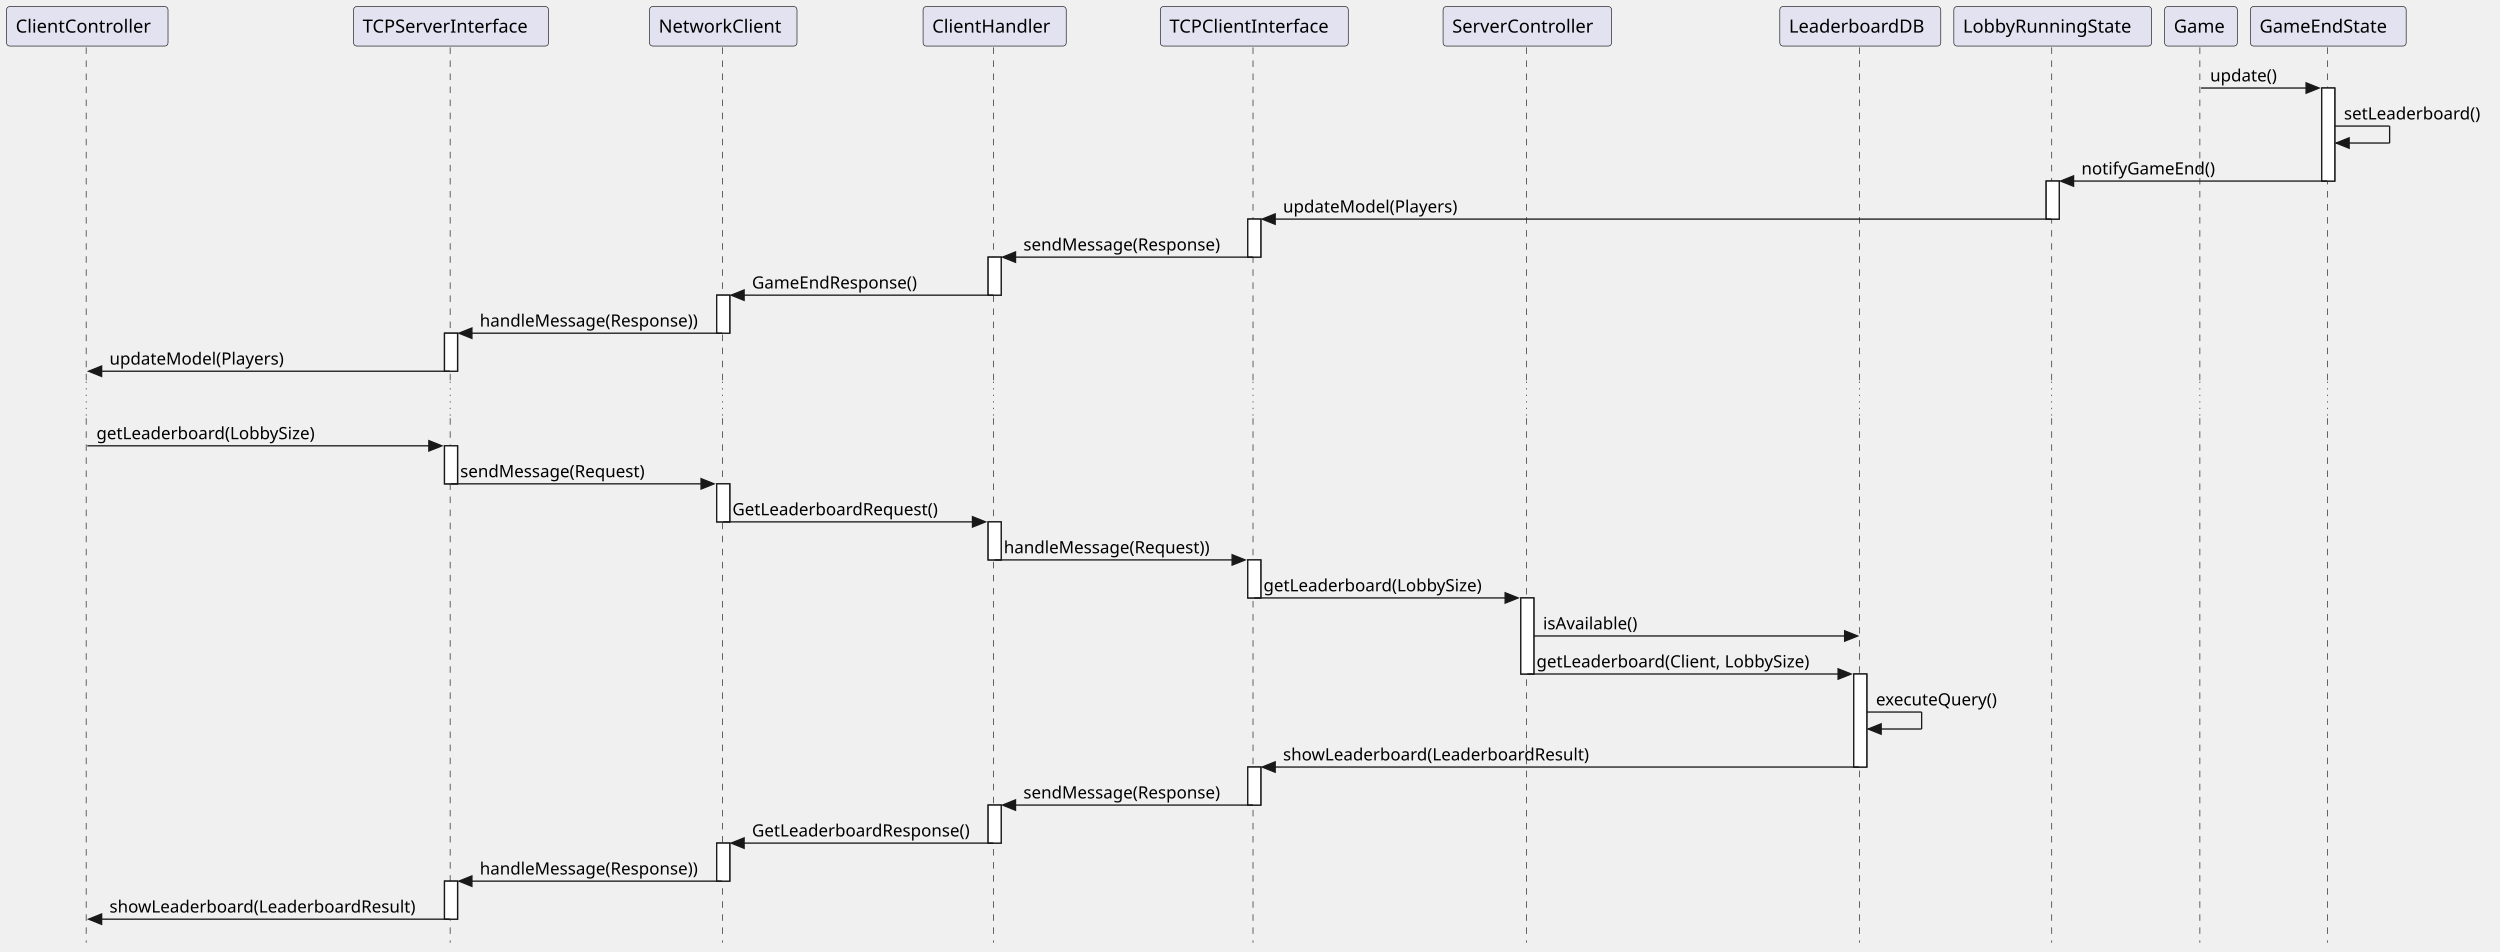
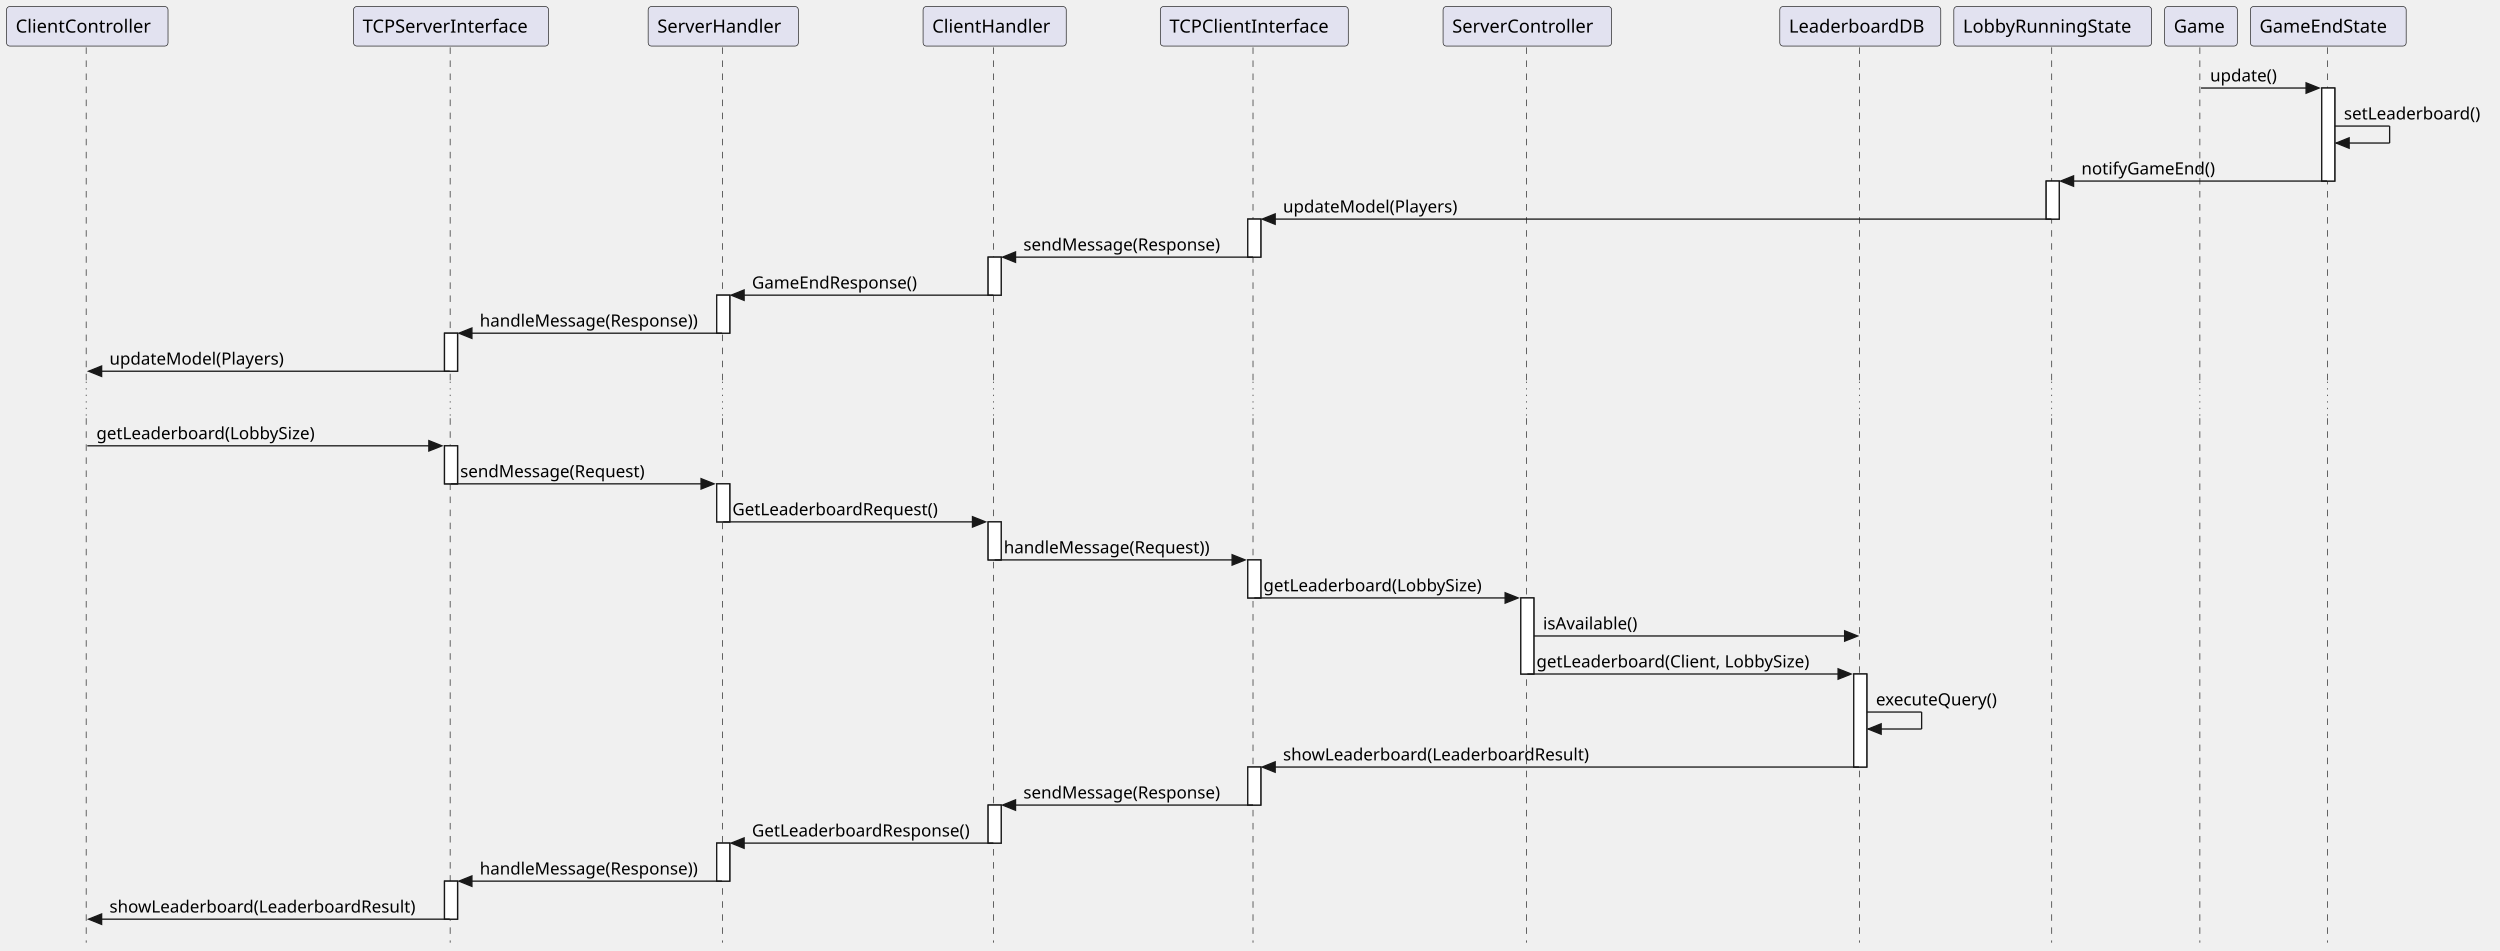
- <svg xmlns="http://www.w3.org/2000/svg" contentStyleType="text/css" data-diagram-type="SEQUENCE" height="583.2px" preserveAspectRatio="none" style="width:1532px;height:583px;background:#FFFFFF;" version="1.1" viewBox="0 0 1532 583" width="1532px" zoomAndPan="magnify">
+ <svg xmlns="http://www.w3.org/2000/svg" contentStyleType="text/css" data-diagram-type="SEQUENCE" height="437.4px" preserveAspectRatio="none" style="width:1149px;height:437px;background:#FFFFFF;" version="1.1" viewBox="0 0 1149 437" width="1149px" zoomAndPan="magnify">
  <defs />
  <g>
    <g>
-       <rect fill="#FFFFFF" height="23.306" style="stroke:#181818;stroke-width:0.8;" width="8" x="272.389" y="204.181" />
-     </g>
-     <g>
-       <rect fill="#FFFFFF" height="23.306" style="stroke:#181818;stroke-width:0.8;" width="8" x="272.389" y="273.194" />
-     </g>
-     <g>
-       <rect fill="#FFFFFF" height="23.306" style="stroke:#181818;stroke-width:0.8;" width="8" x="272.389" y="539.962" />
-     </g>
-     <g>
-       <rect fill="#FFFFFF" height="23.306" style="stroke:#181818;stroke-width:0.8;" width="8" x="439.203" y="180.875" />
-     </g>
-     <g>
-       <rect fill="#FFFFFF" height="23.306" style="stroke:#181818;stroke-width:0.8;" width="8" x="439.203" y="296.5" />
-     </g>
-     <g>
-       <rect fill="#FFFFFF" height="23.306" style="stroke:#181818;stroke-width:0.8;" width="8" x="439.203" y="516.656" />
-     </g>
-     <g>
-       <rect fill="#FFFFFF" height="23.306" style="stroke:#181818;stroke-width:0.8;" width="8" x="605.525" y="157.569" />
-     </g>
-     <g>
-       <rect fill="#FFFFFF" height="23.306" style="stroke:#181818;stroke-width:0.8;" width="8" x="605.525" y="319.806" />
-     </g>
-     <g>
-       <rect fill="#FFFFFF" height="23.306" style="stroke:#181818;stroke-width:0.8;" width="8" x="605.525" y="493.35" />
-     </g>
-     <g>
-       <rect fill="#FFFFFF" height="23.306" style="stroke:#181818;stroke-width:0.8;" width="8" x="764.636" y="134.262" />
-     </g>
-     <g>
-       <rect fill="#FFFFFF" height="23.306" style="stroke:#181818;stroke-width:0.8;" width="8" x="764.636" y="343.113" />
-     </g>
-     <g>
-       <rect fill="#FFFFFF" height="23.306" style="stroke:#181818;stroke-width:0.8;" width="8" x="764.636" y="470.044" />
-     </g>
-     <g>
-       <rect fill="#FFFFFF" height="46.612" style="stroke:#181818;stroke-width:0.8;" width="8" x="931.948" y="366.419" />
-     </g>
-     <g>
-       <rect fill="#FFFFFF" height="57.013" style="stroke:#181818;stroke-width:0.8;" width="8" x="1135.98" y="413.031" />
-     </g>
-     <g>
-       <rect fill="#FFFFFF" height="23.306" style="stroke:#181818;stroke-width:0.8;" width="8" x="1253.894" y="110.956" />
-     </g>
-     <g>
-       <rect fill="#FFFFFF" height="57.013" style="stroke:#181818;stroke-width:0.8;" width="8" x="1422.764" y="53.944" />
+       <rect fill="#FFFFFF" height="17.48" style="stroke:#181818;stroke-width:0.6;" width="6" x="204.292" y="153.136" />
+     </g>
+     <g>
+       <rect fill="#FFFFFF" height="17.48" style="stroke:#181818;stroke-width:0.6;" width="6" x="204.292" y="204.895" />
+     </g>
+     <g>
+       <rect fill="#FFFFFF" height="17.48" style="stroke:#181818;stroke-width:0.6;" width="6" x="204.292" y="404.972" />
+     </g>
+     <g>
+       <rect fill="#FFFFFF" height="17.48" style="stroke:#181818;stroke-width:0.6;" width="6" x="329.402" y="135.656" />
+     </g>
+     <g>
+       <rect fill="#FFFFFF" height="17.48" style="stroke:#181818;stroke-width:0.6;" width="6" x="329.402" y="222.375" />
+     </g>
+     <g>
+       <rect fill="#FFFFFF" height="17.48" style="stroke:#181818;stroke-width:0.6;" width="6" x="329.402" y="387.492" />
+     </g>
+     <g>
+       <rect fill="#FFFFFF" height="17.48" style="stroke:#181818;stroke-width:0.6;" width="6" x="454.144" y="118.177" />
+     </g>
+     <g>
+       <rect fill="#FFFFFF" height="17.48" style="stroke:#181818;stroke-width:0.6;" width="6" x="454.144" y="239.855" />
+     </g>
+     <g>
+       <rect fill="#FFFFFF" height="17.48" style="stroke:#181818;stroke-width:0.6;" width="6" x="454.144" y="370.012" />
+     </g>
+     <g>
+       <rect fill="#FFFFFF" height="17.48" style="stroke:#181818;stroke-width:0.6;" width="6" x="573.477" y="100.697" />
+     </g>
+     <g>
+       <rect fill="#FFFFFF" height="17.48" style="stroke:#181818;stroke-width:0.6;" width="6" x="573.477" y="257.334" />
+     </g>
+     <g>
+       <rect fill="#FFFFFF" height="17.48" style="stroke:#181818;stroke-width:0.6;" width="6" x="573.477" y="352.533" />
+     </g>
+     <g>
+       <rect fill="#FFFFFF" height="34.959" style="stroke:#181818;stroke-width:0.6;" width="6" x="698.961" y="274.814" />
+     </g>
+     <g>
+       <rect fill="#FFFFFF" height="42.759" style="stroke:#181818;stroke-width:0.6;" width="6" x="851.985" y="309.773" />
+     </g>
+     <g>
+       <rect fill="#FFFFFF" height="17.48" style="stroke:#181818;stroke-width:0.6;" width="6" x="940.42" y="83.217" />
+     </g>
+     <g>
+       <rect fill="#FFFFFF" height="42.759" style="stroke:#181818;stroke-width:0.6;" width="6" x="1067.073" y="40.458" />
    </g>
    <g class="participant-lifeline" data-entity-uid="part1" data-qualified-name="ClientController" id="part1-lifeline">
      <g>
-         <rect fill="#000000" fill-opacity="0" height="204.85" width="6.4" x="50.281" y="29.038" />
-         <line style="stroke:#181818;stroke-width:0.4;stroke-dasharray:4,4;" x1="52.8" x2="52.8" y1="29.038" y2="233.887" />
-       </g>
-       <line style="stroke:#181818;stroke-width:0.4;stroke-dasharray:0.8,3.2;" x1="52.8" x2="52.8" y1="233.887" y2="256.288" />
-       <g>
-         <rect fill="#000000" fill-opacity="0" height="321.381" width="6.4" x="50.281" y="256.288" />
-         <line style="stroke:#181818;stroke-width:0.4;stroke-dasharray:4,4;" x1="52.8" x2="52.8" y1="256.288" y2="577.669" />
+         <rect fill="#000000" fill-opacity="0" height="153.637" width="4.8" x="37.711" y="21.778" />
+         <line style="stroke:#181818;stroke-width:0.3;stroke-dasharray:3,3;" x1="39.6" x2="39.6" y1="21.778" y2="175.416" />
+       </g>
+       <line style="stroke:#181818;stroke-width:0.3;stroke-dasharray:0.6,2.4;" x1="39.6" x2="39.6" y1="175.416" y2="192.216" />
+       <g>
+         <rect fill="#000000" fill-opacity="0" height="241.036" width="4.8" x="37.711" y="192.216" />
+         <line style="stroke:#181818;stroke-width:0.3;stroke-dasharray:3,3;" x1="39.6" x2="39.6" y1="192.216" y2="433.252" />
      </g>
    </g>
    <g class="participant-lifeline" data-entity-uid="part2" data-qualified-name="TCPServerInterface" id="part2-lifeline">
      <g>
-         <rect fill="#000000" fill-opacity="0" height="204.85" width="6.4" x="273.189" y="29.038" />
-         <line style="stroke:#181818;stroke-width:0.4;stroke-dasharray:4,4;" x1="275.845" x2="275.845" y1="29.038" y2="233.887" />
-       </g>
-       <line style="stroke:#181818;stroke-width:0.4;stroke-dasharray:0.8,3.2;" x1="275.845" x2="275.845" y1="233.887" y2="256.288" />
-       <g>
-         <rect fill="#000000" fill-opacity="0" height="321.381" width="6.4" x="273.189" y="256.288" />
-         <line style="stroke:#181818;stroke-width:0.4;stroke-dasharray:4,4;" x1="275.845" x2="275.845" y1="256.288" y2="577.669" />
-       </g>
-     </g>
-     <g class="participant-lifeline" data-entity-uid="part3" data-qualified-name="NetworkClient" id="part3-lifeline">
-       <g>
-         <rect fill="#000000" fill-opacity="0" height="204.85" width="6.4" x="440.003" y="29.038" />
-         <line style="stroke:#181818;stroke-width:0.4;stroke-dasharray:4,4;" x1="442.809" x2="442.809" y1="29.038" y2="233.887" />
-       </g>
-       <line style="stroke:#181818;stroke-width:0.4;stroke-dasharray:0.8,3.2;" x1="442.809" x2="442.809" y1="233.887" y2="256.288" />
-       <g>
-         <rect fill="#000000" fill-opacity="0" height="321.381" width="6.4" x="440.003" y="256.288" />
-         <line style="stroke:#181818;stroke-width:0.4;stroke-dasharray:4,4;" x1="442.809" x2="442.809" y1="256.288" y2="577.669" />
+         <rect fill="#000000" fill-opacity="0" height="153.637" width="4.8" x="204.892" y="21.778" />
+         <line style="stroke:#181818;stroke-width:0.3;stroke-dasharray:3,3;" x1="206.884" x2="206.884" y1="21.778" y2="175.416" />
+       </g>
+       <line style="stroke:#181818;stroke-width:0.3;stroke-dasharray:0.6,2.4;" x1="206.884" x2="206.884" y1="175.416" y2="192.216" />
+       <g>
+         <rect fill="#000000" fill-opacity="0" height="241.036" width="4.8" x="204.892" y="192.216" />
+         <line style="stroke:#181818;stroke-width:0.3;stroke-dasharray:3,3;" x1="206.884" x2="206.884" y1="192.216" y2="433.252" />
+       </g>
+     </g>
+     <g class="participant-lifeline" data-entity-uid="part3" data-qualified-name="ServerHandler" id="part3-lifeline">
+       <g>
+         <rect fill="#000000" fill-opacity="0" height="153.637" width="4.8" x="330.002" y="21.778" />
+         <line style="stroke:#181818;stroke-width:0.3;stroke-dasharray:3,3;" x1="332.092" x2="332.092" y1="21.778" y2="175.416" />
+       </g>
+       <line style="stroke:#181818;stroke-width:0.3;stroke-dasharray:0.6,2.4;" x1="332.092" x2="332.092" y1="175.416" y2="192.216" />
+       <g>
+         <rect fill="#000000" fill-opacity="0" height="241.036" width="4.8" x="330.002" y="192.216" />
+         <line style="stroke:#181818;stroke-width:0.3;stroke-dasharray:3,3;" x1="332.092" x2="332.092" y1="192.216" y2="433.252" />
      </g>
    </g>
    <g class="participant-lifeline" data-entity-uid="part4" data-qualified-name="ClientHandler" id="part4-lifeline">
      <g>
-         <rect fill="#000000" fill-opacity="0" height="204.85" width="6.4" x="606.325" y="29.038" />
-         <line style="stroke:#181818;stroke-width:0.4;stroke-dasharray:4,4;" x1="608.863" x2="608.863" y1="29.038" y2="233.887" />
-       </g>
-       <line style="stroke:#181818;stroke-width:0.4;stroke-dasharray:0.8,3.2;" x1="608.863" x2="608.863" y1="233.887" y2="256.288" />
-       <g>
-         <rect fill="#000000" fill-opacity="0" height="321.381" width="6.4" x="606.325" y="256.288" />
-         <line style="stroke:#181818;stroke-width:0.4;stroke-dasharray:4,4;" x1="608.863" x2="608.863" y1="256.288" y2="577.669" />
+         <rect fill="#000000" fill-opacity="0" height="153.637" width="4.8" x="454.744" y="21.778" />
+         <line style="stroke:#181818;stroke-width:0.3;stroke-dasharray:3,3;" x1="456.647" x2="456.647" y1="21.778" y2="175.416" />
+       </g>
+       <line style="stroke:#181818;stroke-width:0.3;stroke-dasharray:0.6,2.4;" x1="456.647" x2="456.647" y1="175.416" y2="192.216" />
+       <g>
+         <rect fill="#000000" fill-opacity="0" height="241.036" width="4.8" x="454.744" y="192.216" />
+         <line style="stroke:#181818;stroke-width:0.3;stroke-dasharray:3,3;" x1="456.647" x2="456.647" y1="192.216" y2="433.252" />
      </g>
    </g>
    <g class="participant-lifeline" data-entity-uid="part5" data-qualified-name="TCPClientInterface" id="part5-lifeline">
      <g>
-         <rect fill="#000000" fill-opacity="0" height="204.85" width="6.4" x="765.436" y="29.038" />
-         <line style="stroke:#181818;stroke-width:0.4;stroke-dasharray:4,4;" x1="767.845" x2="767.845" y1="29.038" y2="233.887" />
-       </g>
-       <line style="stroke:#181818;stroke-width:0.4;stroke-dasharray:0.8,3.2;" x1="767.845" x2="767.845" y1="233.887" y2="256.288" />
-       <g>
-         <rect fill="#000000" fill-opacity="0" height="321.381" width="6.4" x="765.436" y="256.288" />
-         <line style="stroke:#181818;stroke-width:0.4;stroke-dasharray:4,4;" x1="767.845" x2="767.845" y1="256.288" y2="577.669" />
+         <rect fill="#000000" fill-opacity="0" height="153.637" width="4.8" x="574.077" y="21.778" />
+         <line style="stroke:#181818;stroke-width:0.3;stroke-dasharray:3,3;" x1="575.883" x2="575.883" y1="21.778" y2="175.416" />
+       </g>
+       <line style="stroke:#181818;stroke-width:0.3;stroke-dasharray:0.6,2.4;" x1="575.883" x2="575.883" y1="175.416" y2="192.216" />
+       <g>
+         <rect fill="#000000" fill-opacity="0" height="241.036" width="4.8" x="574.077" y="192.216" />
+         <line style="stroke:#181818;stroke-width:0.3;stroke-dasharray:3,3;" x1="575.883" x2="575.883" y1="192.216" y2="433.252" />
      </g>
    </g>
    <g class="participant-lifeline" data-entity-uid="part6" data-qualified-name="ServerController" id="part6-lifeline">
      <g>
-         <rect fill="#000000" fill-opacity="0" height="204.85" width="6.4" x="932.748" y="29.038" />
-         <line style="stroke:#181818;stroke-width:0.4;stroke-dasharray:4,4;" x1="935.515" x2="935.515" y1="29.038" y2="233.887" />
-       </g>
-       <line style="stroke:#181818;stroke-width:0.4;stroke-dasharray:0.8,3.2;" x1="935.515" x2="935.515" y1="233.887" y2="256.288" />
-       <g>
-         <rect fill="#000000" fill-opacity="0" height="321.381" width="6.4" x="932.748" y="256.288" />
-         <line style="stroke:#181818;stroke-width:0.4;stroke-dasharray:4,4;" x1="935.515" x2="935.515" y1="256.288" y2="577.669" />
+         <rect fill="#000000" fill-opacity="0" height="153.637" width="4.8" x="699.561" y="21.778" />
+         <line style="stroke:#181818;stroke-width:0.3;stroke-dasharray:3,3;" x1="701.636" x2="701.636" y1="21.778" y2="175.416" />
+       </g>
+       <line style="stroke:#181818;stroke-width:0.3;stroke-dasharray:0.6,2.4;" x1="701.636" x2="701.636" y1="175.416" y2="192.216" />
+       <g>
+         <rect fill="#000000" fill-opacity="0" height="241.036" width="4.8" x="699.561" y="192.216" />
+         <line style="stroke:#181818;stroke-width:0.3;stroke-dasharray:3,3;" x1="701.636" x2="701.636" y1="192.216" y2="433.252" />
      </g>
    </g>
    <g class="participant-lifeline" data-entity-uid="part7" data-qualified-name="LeaderboardDB" id="part7-lifeline">
      <g>
-         <rect fill="#000000" fill-opacity="0" height="204.85" width="6.4" x="1136.78" y="29.038" />
-         <line style="stroke:#181818;stroke-width:0.4;stroke-dasharray:4,4;" x1="1139.457" x2="1139.457" y1="29.038" y2="233.887" />
-       </g>
-       <line style="stroke:#181818;stroke-width:0.4;stroke-dasharray:0.8,3.2;" x1="1139.457" x2="1139.457" y1="233.887" y2="256.288" />
-       <g>
-         <rect fill="#000000" fill-opacity="0" height="321.381" width="6.4" x="1136.78" y="256.288" />
-         <line style="stroke:#181818;stroke-width:0.4;stroke-dasharray:4,4;" x1="1139.457" x2="1139.457" y1="256.288" y2="577.669" />
+         <rect fill="#000000" fill-opacity="0" height="153.637" width="4.8" x="852.585" y="21.778" />
+         <line style="stroke:#181818;stroke-width:0.3;stroke-dasharray:3,3;" x1="854.593" x2="854.593" y1="21.778" y2="175.416" />
+       </g>
+       <line style="stroke:#181818;stroke-width:0.3;stroke-dasharray:0.6,2.4;" x1="854.593" x2="854.593" y1="175.416" y2="192.216" />
+       <g>
+         <rect fill="#000000" fill-opacity="0" height="241.036" width="4.8" x="852.585" y="192.216" />
+         <line style="stroke:#181818;stroke-width:0.3;stroke-dasharray:3,3;" x1="854.593" x2="854.593" y1="192.216" y2="433.252" />
      </g>
    </g>
    <g class="participant-lifeline" data-entity-uid="part8" data-qualified-name="LobbyRunningState" id="part8-lifeline">
      <g>
-         <rect fill="#000000" fill-opacity="0" height="204.85" width="6.4" x="1254.694" y="29.038" />
-         <line style="stroke:#181818;stroke-width:0.4;stroke-dasharray:4,4;" x1="1257.303" x2="1257.303" y1="29.038" y2="233.887" />
-       </g>
-       <line style="stroke:#181818;stroke-width:0.4;stroke-dasharray:0.8,3.2;" x1="1257.303" x2="1257.303" y1="233.887" y2="256.288" />
-       <g>
-         <rect fill="#000000" fill-opacity="0" height="321.381" width="6.4" x="1254.694" y="256.288" />
-         <line style="stroke:#181818;stroke-width:0.4;stroke-dasharray:4,4;" x1="1257.303" x2="1257.303" y1="256.288" y2="577.669" />
+         <rect fill="#000000" fill-opacity="0" height="153.637" width="4.8" x="941.02" y="21.778" />
+         <line style="stroke:#181818;stroke-width:0.3;stroke-dasharray:3,3;" x1="942.977" x2="942.977" y1="21.778" y2="175.416" />
+       </g>
+       <line style="stroke:#181818;stroke-width:0.3;stroke-dasharray:0.6,2.4;" x1="942.977" x2="942.977" y1="175.416" y2="192.216" />
+       <g>
+         <rect fill="#000000" fill-opacity="0" height="241.036" width="4.8" x="941.02" y="192.216" />
+         <line style="stroke:#181818;stroke-width:0.3;stroke-dasharray:3,3;" x1="942.977" x2="942.977" y1="192.216" y2="433.252" />
      </g>
    </g>
    <g class="participant-lifeline" data-entity-uid="part9" data-qualified-name="Game" id="part9-lifeline">
      <g>
-         <rect fill="#000000" fill-opacity="0" height="204.85" width="6.4" x="1345.556" y="29.038" />
-         <line style="stroke:#181818;stroke-width:0.4;stroke-dasharray:4,4;" x1="1348.085" x2="1348.085" y1="29.038" y2="233.887" />
-       </g>
-       <line style="stroke:#181818;stroke-width:0.4;stroke-dasharray:0.8,3.2;" x1="1348.085" x2="1348.085" y1="233.887" y2="256.288" />
-       <g>
-         <rect fill="#000000" fill-opacity="0" height="321.381" width="6.4" x="1345.556" y="256.288" />
-         <line style="stroke:#181818;stroke-width:0.4;stroke-dasharray:4,4;" x1="1348.085" x2="1348.085" y1="256.288" y2="577.669" />
+         <rect fill="#000000" fill-opacity="0" height="153.637" width="4.8" x="1009.167" y="21.778" />
+         <line style="stroke:#181818;stroke-width:0.3;stroke-dasharray:3,3;" x1="1011.064" x2="1011.064" y1="21.778" y2="175.416" />
+       </g>
+       <line style="stroke:#181818;stroke-width:0.3;stroke-dasharray:0.6,2.4;" x1="1011.064" x2="1011.064" y1="175.416" y2="192.216" />
+       <g>
+         <rect fill="#000000" fill-opacity="0" height="241.036" width="4.8" x="1009.167" y="192.216" />
+         <line style="stroke:#181818;stroke-width:0.3;stroke-dasharray:3,3;" x1="1011.064" x2="1011.064" y1="192.216" y2="433.252" />
      </g>
    </g>
    <g class="participant-lifeline" data-entity-uid="part10" data-qualified-name="GameEndState" id="part10-lifeline">
      <g>
-         <rect fill="#000000" fill-opacity="0" height="204.85" width="6.4" x="1423.564" y="29.038" />
-         <line style="stroke:#181818;stroke-width:0.4;stroke-dasharray:4,4;" x1="1426.228" x2="1426.228" y1="29.038" y2="233.887" />
-       </g>
-       <line style="stroke:#181818;stroke-width:0.4;stroke-dasharray:0.8,3.2;" x1="1426.228" x2="1426.228" y1="233.887" y2="256.288" />
-       <g>
-         <rect fill="#000000" fill-opacity="0" height="321.381" width="6.4" x="1423.564" y="256.288" />
-         <line style="stroke:#181818;stroke-width:0.4;stroke-dasharray:4,4;" x1="1426.228" x2="1426.228" y1="256.288" y2="577.669" />
+         <rect fill="#000000" fill-opacity="0" height="153.637" width="4.8" x="1067.673" y="21.778" />
+         <line style="stroke:#181818;stroke-width:0.3;stroke-dasharray:3,3;" x1="1069.671" x2="1069.671" y1="21.778" y2="175.416" />
+       </g>
+       <line style="stroke:#181818;stroke-width:0.3;stroke-dasharray:0.6,2.4;" x1="1069.671" x2="1069.671" y1="175.416" y2="192.216" />
+       <g>
+         <rect fill="#000000" fill-opacity="0" height="241.036" width="4.8" x="1067.673" y="192.216" />
+         <line style="stroke:#181818;stroke-width:0.3;stroke-dasharray:3,3;" x1="1069.671" x2="1069.671" y1="192.216" y2="433.252" />
      </g>
    </g>
    <g class="participant participant-head" data-entity-uid="part1" data-qualified-name="ClientController" id="part1-head">
-       <rect fill="#E2E2F0" height="24.238" rx="2" ry="2" style="stroke:#181818;stroke-width:0.4;" width="98.963" x="4" y="4" />
-       <text fill="#000000" font-family="sans-serif" font-size="11.2" lengthAdjust="spacing" textLength="87.763" x="9.6" y="19.996">ClientController</text>
+       <rect fill="#E2E2F0" height="18.178" rx="1.5" ry="1.5" style="stroke:#181818;stroke-width:0.3;" width="74.222" x="3" y="3" />
+       <text fill="#000000" font-family="sans-serif" font-size="8.4" lengthAdjust="spacing" textLength="65.822" x="7.2" y="14.997">ClientController</text>
    </g>
    <g class="participant participant-head" data-entity-uid="part2" data-qualified-name="TCPServerInterface" id="part2-head">
-       <rect fill="#E2E2F0" height="24.238" rx="2" ry="2" style="stroke:#181818;stroke-width:0.4;" width="119.487" x="216.645" y="4" />
-       <text fill="#000000" font-family="sans-serif" font-size="11.2" lengthAdjust="spacing" textLength="108.287" x="222.245" y="19.996">TCPServerInterface</text>
-     </g>
-     <g class="participant participant-head" data-entity-uid="part3" data-qualified-name="NetworkClient" id="part3-head">
-       <rect fill="#E2E2F0" height="24.238" rx="2" ry="2" style="stroke:#181818;stroke-width:0.4;" width="90.388" x="398.009" y="4" />
-       <text fill="#000000" font-family="sans-serif" font-size="11.2" lengthAdjust="spacing" textLength="79.188" x="403.609" y="19.996">NetworkClient</text>
+       <rect fill="#E2E2F0" height="18.178" rx="1.5" ry="1.5" style="stroke:#181818;stroke-width:0.3;" width="89.615" x="162.484" y="3" />
+       <text fill="#000000" font-family="sans-serif" font-size="8.4" lengthAdjust="spacing" textLength="81.215" x="166.684" y="14.997">TCPServerInterface</text>
+     </g>
+     <g class="participant participant-head" data-entity-uid="part3" data-qualified-name="ServerHandler" id="part3-head">
+       <rect fill="#E2E2F0" height="18.178" rx="1.5" ry="1.5" style="stroke:#181818;stroke-width:0.3;" width="69.021" x="297.892" y="3" />
+       <text fill="#000000" font-family="sans-serif" font-size="8.4" lengthAdjust="spacing" textLength="60.621" x="302.092" y="14.997">ServerHandler</text>
    </g>
    <g class="participant participant-head" data-entity-uid="part4" data-qualified-name="ClientHandler" id="part4-head">
-       <rect fill="#E2E2F0" height="24.238" rx="2" ry="2" style="stroke:#181818;stroke-width:0.4;" width="87.724" x="565.663" y="4" />
-       <text fill="#000000" font-family="sans-serif" font-size="11.2" lengthAdjust="spacing" textLength="76.524" x="571.263" y="19.996">ClientHandler</text>
+       <rect fill="#E2E2F0" height="18.178" rx="1.5" ry="1.5" style="stroke:#181818;stroke-width:0.3;" width="65.793" x="424.247" y="3" />
+       <text fill="#000000" font-family="sans-serif" font-size="8.4" lengthAdjust="spacing" textLength="57.393" x="428.447" y="14.997">ClientHandler</text>
    </g>
    <g class="participant participant-head" data-entity-uid="part5" data-qualified-name="TCPClientInterface" id="part5-head">
-       <rect fill="#E2E2F0" height="24.238" rx="2" ry="2" style="stroke:#181818;stroke-width:0.4;" width="115.183" x="711.044" y="4" />
-       <text fill="#000000" font-family="sans-serif" font-size="11.2" lengthAdjust="spacing" textLength="103.983" x="716.644" y="19.996">TCPClientInterface</text>
+       <rect fill="#E2E2F0" height="18.178" rx="1.5" ry="1.5" style="stroke:#181818;stroke-width:0.3;" width="86.387" x="533.283" y="3" />
+       <text fill="#000000" font-family="sans-serif" font-size="8.4" lengthAdjust="spacing" textLength="77.987" x="537.483" y="14.997">TCPClientInterface</text>
    </g>
    <g class="participant participant-head" data-entity-uid="part6" data-qualified-name="ServerController" id="part6-head">
-       <rect fill="#E2E2F0" height="24.238" rx="2" ry="2" style="stroke:#181818;stroke-width:0.4;" width="103.266" x="884.315" y="4" />
-       <text fill="#000000" font-family="sans-serif" font-size="11.2" lengthAdjust="spacing" textLength="92.066" x="889.915" y="19.996">ServerController</text>
+       <rect fill="#E2E2F0" height="18.178" rx="1.5" ry="1.5" style="stroke:#181818;stroke-width:0.3;" width="77.45" x="663.236" y="3" />
+       <text fill="#000000" font-family="sans-serif" font-size="8.4" lengthAdjust="spacing" textLength="69.05" x="667.436" y="14.997">ServerController</text>
    </g>
    <g class="participant participant-head" data-entity-uid="part7" data-qualified-name="LeaderboardDB" id="part7-head">
-       <rect fill="#E2E2F0" height="24.238" rx="2" ry="2" style="stroke:#181818;stroke-width:0.4;" width="98.645" x="1090.657" y="4" />
-       <text fill="#000000" font-family="sans-serif" font-size="11.2" lengthAdjust="spacing" textLength="87.445" x="1096.257" y="19.996">LeaderboardDB</text>
+       <rect fill="#E2E2F0" height="18.178" rx="1.5" ry="1.5" style="stroke:#181818;stroke-width:0.3;" width="73.984" x="817.993" y="3" />
+       <text fill="#000000" font-family="sans-serif" font-size="8.4" lengthAdjust="spacing" textLength="65.584" x="822.193" y="14.997">LeaderboardDB</text>
    </g>
    <g class="participant participant-head" data-entity-uid="part8" data-qualified-name="LobbyRunningState" id="part8-head">
-       <rect fill="#E2E2F0" height="24.238" rx="2" ry="2" style="stroke:#181818;stroke-width:0.4;" width="121.182" x="1197.303" y="4" />
-       <text fill="#000000" font-family="sans-serif" font-size="11.2" lengthAdjust="spacing" textLength="109.982" x="1202.903" y="19.996">LobbyRunningState</text>
+       <rect fill="#E2E2F0" height="18.178" rx="1.5" ry="1.5" style="stroke:#181818;stroke-width:0.3;" width="90.886" x="897.977" y="3" />
+       <text fill="#000000" font-family="sans-serif" font-size="8.4" lengthAdjust="spacing" textLength="82.487" x="902.177" y="14.997">LobbyRunningState</text>
    </g>
    <g class="participant participant-head" data-entity-uid="part9" data-qualified-name="Game" id="part9-head">
-       <rect fill="#E2E2F0" height="24.238" rx="2" ry="2" style="stroke:#181818;stroke-width:0.4;" width="44.543" x="1326.485" y="4" />
-       <text fill="#000000" font-family="sans-serif" font-size="11.2" lengthAdjust="spacing" textLength="33.343" x="1332.085" y="19.996">Game</text>
+       <rect fill="#E2E2F0" height="18.178" rx="1.5" ry="1.5" style="stroke:#181818;stroke-width:0.3;" width="33.407" x="994.864" y="3" />
+       <text fill="#000000" font-family="sans-serif" font-size="8.4" lengthAdjust="spacing" textLength="25.007" x="999.064" y="14.997">Game</text>
    </g>
    <g class="participant participant-head" data-entity-uid="part10" data-qualified-name="GameEndState" id="part10-head">
-       <rect fill="#E2E2F0" height="24.238" rx="2" ry="2" style="stroke:#181818;stroke-width:0.4;" width="95.473" x="1379.028" y="4" />
-       <text fill="#000000" font-family="sans-serif" font-size="11.2" lengthAdjust="spacing" textLength="84.273" x="1384.628" y="19.996">GameEndState</text>
-     </g>
-     <g>
-       <rect fill="#FFFFFF" height="23.306" style="stroke:#181818;stroke-width:0.8;" width="8" x="272.389" y="204.181" />
-     </g>
-     <g>
-       <rect fill="#FFFFFF" height="23.306" style="stroke:#181818;stroke-width:0.8;" width="8" x="272.389" y="273.194" />
-     </g>
-     <g>
-       <rect fill="#FFFFFF" height="23.306" style="stroke:#181818;stroke-width:0.8;" width="8" x="272.389" y="539.962" />
-     </g>
-     <g>
-       <rect fill="#FFFFFF" height="23.306" style="stroke:#181818;stroke-width:0.8;" width="8" x="439.203" y="180.875" />
-     </g>
-     <g>
-       <rect fill="#FFFFFF" height="23.306" style="stroke:#181818;stroke-width:0.8;" width="8" x="439.203" y="296.5" />
-     </g>
-     <g>
-       <rect fill="#FFFFFF" height="23.306" style="stroke:#181818;stroke-width:0.8;" width="8" x="439.203" y="516.656" />
-     </g>
-     <g>
-       <rect fill="#FFFFFF" height="23.306" style="stroke:#181818;stroke-width:0.8;" width="8" x="605.525" y="157.569" />
-     </g>
-     <g>
-       <rect fill="#FFFFFF" height="23.306" style="stroke:#181818;stroke-width:0.8;" width="8" x="605.525" y="319.806" />
-     </g>
-     <g>
-       <rect fill="#FFFFFF" height="23.306" style="stroke:#181818;stroke-width:0.8;" width="8" x="605.525" y="493.35" />
-     </g>
-     <g>
-       <rect fill="#FFFFFF" height="23.306" style="stroke:#181818;stroke-width:0.8;" width="8" x="764.636" y="134.262" />
-     </g>
-     <g>
-       <rect fill="#FFFFFF" height="23.306" style="stroke:#181818;stroke-width:0.8;" width="8" x="764.636" y="343.113" />
-     </g>
-     <g>
-       <rect fill="#FFFFFF" height="23.306" style="stroke:#181818;stroke-width:0.8;" width="8" x="764.636" y="470.044" />
-     </g>
-     <g>
-       <rect fill="#FFFFFF" height="46.612" style="stroke:#181818;stroke-width:0.8;" width="8" x="931.948" y="366.419" />
-     </g>
-     <g>
-       <rect fill="#FFFFFF" height="57.013" style="stroke:#181818;stroke-width:0.8;" width="8" x="1135.98" y="413.031" />
-     </g>
-     <g>
-       <rect fill="#FFFFFF" height="23.306" style="stroke:#181818;stroke-width:0.8;" width="8" x="1253.894" y="110.956" />
-     </g>
-     <g>
-       <rect fill="#FFFFFF" height="57.013" style="stroke:#181818;stroke-width:0.8;" width="8" x="1422.764" y="53.944" />
+       <rect fill="#E2E2F0" height="18.178" rx="1.5" ry="1.5" style="stroke:#181818;stroke-width:0.3;" width="71.605" x="1034.271" y="3" />
+       <text fill="#000000" font-family="sans-serif" font-size="8.4" lengthAdjust="spacing" textLength="63.205" x="1038.471" y="14.997">GameEndState</text>
+     </g>
+     <g>
+       <rect fill="#FFFFFF" height="17.48" style="stroke:#181818;stroke-width:0.6;" width="6" x="204.292" y="153.136" />
+     </g>
+     <g>
+       <rect fill="#FFFFFF" height="17.48" style="stroke:#181818;stroke-width:0.6;" width="6" x="204.292" y="204.895" />
+     </g>
+     <g>
+       <rect fill="#FFFFFF" height="17.48" style="stroke:#181818;stroke-width:0.6;" width="6" x="204.292" y="404.972" />
+     </g>
+     <g>
+       <rect fill="#FFFFFF" height="17.48" style="stroke:#181818;stroke-width:0.6;" width="6" x="329.402" y="135.656" />
+     </g>
+     <g>
+       <rect fill="#FFFFFF" height="17.48" style="stroke:#181818;stroke-width:0.6;" width="6" x="329.402" y="222.375" />
+     </g>
+     <g>
+       <rect fill="#FFFFFF" height="17.48" style="stroke:#181818;stroke-width:0.6;" width="6" x="329.402" y="387.492" />
+     </g>
+     <g>
+       <rect fill="#FFFFFF" height="17.48" style="stroke:#181818;stroke-width:0.6;" width="6" x="454.144" y="118.177" />
+     </g>
+     <g>
+       <rect fill="#FFFFFF" height="17.48" style="stroke:#181818;stroke-width:0.6;" width="6" x="454.144" y="239.855" />
+     </g>
+     <g>
+       <rect fill="#FFFFFF" height="17.48" style="stroke:#181818;stroke-width:0.6;" width="6" x="454.144" y="370.012" />
+     </g>
+     <g>
+       <rect fill="#FFFFFF" height="17.48" style="stroke:#181818;stroke-width:0.6;" width="6" x="573.477" y="100.697" />
+     </g>
+     <g>
+       <rect fill="#FFFFFF" height="17.48" style="stroke:#181818;stroke-width:0.6;" width="6" x="573.477" y="257.334" />
+     </g>
+     <g>
+       <rect fill="#FFFFFF" height="17.48" style="stroke:#181818;stroke-width:0.6;" width="6" x="573.477" y="352.533" />
+     </g>
+     <g>
+       <rect fill="#FFFFFF" height="34.959" style="stroke:#181818;stroke-width:0.6;" width="6" x="698.961" y="274.814" />
+     </g>
+     <g>
+       <rect fill="#FFFFFF" height="42.759" style="stroke:#181818;stroke-width:0.6;" width="6" x="851.985" y="309.773" />
+     </g>
+     <g>
+       <rect fill="#FFFFFF" height="17.48" style="stroke:#181818;stroke-width:0.6;" width="6" x="940.42" y="83.217" />
+     </g>
+     <g>
+       <rect fill="#FFFFFF" height="42.759" style="stroke:#181818;stroke-width:0.6;" width="6" x="1067.073" y="40.458" />
    </g>
    <g class="message" data-entity-1="part9" data-entity-2="part10" id="msg1">
-       <polygon fill="#181818" points="1413.165,50.744,1421.165,53.944,1413.165,57.144" style="stroke:#181818;stroke-width:0.8;" />
-       <line style="stroke:#181818;stroke-width:0.8;" x1="1348.756" x2="1417.965" y1="53.944" y2="53.944" />
-       <text fill="#000000" font-family="sans-serif" font-size="10.4" lengthAdjust="spacing" textLength="44.759" x="1354.356" y="49.891">update()</text>
+       <polygon fill="#181818" points="1059.873,38.058,1065.873,40.458,1059.873,42.858" style="stroke:#181818;stroke-width:0.6;" />
+       <line style="stroke:#181818;stroke-width:0.6;" x1="1011.567" x2="1063.473" y1="40.458" y2="40.458" />
+       <text fill="#000000" font-family="sans-serif" font-size="7.8" lengthAdjust="spacing" textLength="33.569" x="1015.767" y="37.418">update()</text>
    </g>
    <g class="message" data-entity-1="part10" data-entity-2="part10" id="msg2">
-       <line style="stroke:#181818;stroke-width:0.8;" x1="1430.764" x2="1464.364" y1="77.25" y2="77.25" />
-       <line style="stroke:#181818;stroke-width:0.8;" x1="1464.364" x2="1464.364" y1="77.25" y2="87.65" />
-       <line style="stroke:#181818;stroke-width:0.8;" x1="1431.564" x2="1464.364" y1="87.65" y2="87.65" />
-       <polygon fill="#181818" points="1439.564,84.45,1431.564,87.65,1439.564,90.85" style="stroke:#181818;stroke-width:0.8;" />
-       <text fill="#000000" font-family="sans-serif" font-size="10.4" lengthAdjust="spacing" textLength="90.066" x="1436.364" y="73.197">setLeaderboard()</text>
+       <line style="stroke:#181818;stroke-width:0.6;" x1="1073.073" x2="1098.273" y1="57.938" y2="57.938" />
+       <line style="stroke:#181818;stroke-width:0.6;" x1="1098.273" x2="1098.273" y1="57.938" y2="65.737" />
+       <line style="stroke:#181818;stroke-width:0.6;" x1="1073.673" x2="1098.273" y1="65.737" y2="65.737" />
+       <polygon fill="#181818" points="1079.673,63.337,1073.673,65.737,1079.673,68.138" style="stroke:#181818;stroke-width:0.6;" />
+       <text fill="#000000" font-family="sans-serif" font-size="7.8" lengthAdjust="spacing" textLength="67.549" x="1077.273" y="54.898">setLeaderboard()</text>
    </g>
    <g class="message" data-entity-1="part10" data-entity-2="part8" id="msg3">
-       <polygon fill="#181818" points="1270.694,107.756,1262.694,110.956,1270.694,114.156" style="stroke:#181818;stroke-width:0.8;" />
-       <line style="stroke:#181818;stroke-width:0.8;" x1="1265.894" x2="1425.965" y1="110.956" y2="110.956" />
-       <text fill="#000000" font-family="sans-serif" font-size="10.4" lengthAdjust="spacing" textLength="88.578" x="1275.494" y="106.903">notifyGameEnd()</text>
+       <polygon fill="#181818" points="953.02,80.817,947.02,83.217,953.02,85.617" style="stroke:#181818;stroke-width:0.6;" />
+       <line style="stroke:#181818;stroke-width:0.6;" x1="949.42" x2="1069.473" y1="83.217" y2="83.217" />
+       <text fill="#000000" font-family="sans-serif" font-size="7.8" lengthAdjust="spacing" textLength="66.433" x="956.62" y="80.178">notifyGameEnd()</text>
    </g>
    <g class="message" data-entity-1="part8" data-entity-2="part5" id="msg4">
-       <polygon fill="#181818" points="781.436,131.062,773.436,134.262,781.436,137.463" style="stroke:#181818;stroke-width:0.8;" />
-       <line style="stroke:#181818;stroke-width:0.8;" x1="776.636" x2="1257.094" y1="134.262" y2="134.262" />
-       <text fill="#000000" font-family="sans-serif" font-size="10.4" lengthAdjust="spacing" textLength="113.765" x="786.236" y="130.21">updateModel(Players)</text>
+       <polygon fill="#181818" points="586.077,98.297,580.077,100.697,586.077,103.097" style="stroke:#181818;stroke-width:0.6;" />
+       <line style="stroke:#181818;stroke-width:0.6;" x1="582.477" x2="942.82" y1="100.697" y2="100.697" />
+       <text fill="#000000" font-family="sans-serif" font-size="7.8" lengthAdjust="spacing" textLength="85.324" x="589.677" y="97.657">updateModel(Players)</text>
    </g>
    <g class="message" data-entity-1="part5" data-entity-2="part4" id="msg5">
-       <polygon fill="#181818" points="622.325,154.369,614.325,157.569,622.325,160.769" style="stroke:#181818;stroke-width:0.8;" />
-       <line style="stroke:#181818;stroke-width:0.8;" x1="617.525" x2="767.836" y1="157.569" y2="157.569" />
-       <text fill="#000000" font-family="sans-serif" font-size="10.4" lengthAdjust="spacing" textLength="129.121" x="627.125" y="153.516">sendMessage(Response)</text>
+       <polygon fill="#181818" points="466.744,115.777,460.744,118.177,466.744,120.577" style="stroke:#181818;stroke-width:0.6;" />
+       <line style="stroke:#181818;stroke-width:0.6;" x1="463.144" x2="575.877" y1="118.177" y2="118.177" />
+       <text fill="#000000" font-family="sans-serif" font-size="7.8" lengthAdjust="spacing" textLength="96.841" x="470.344" y="115.137">sendMessage(Response)</text>
    </g>
    <g class="message" data-entity-1="part4" data-entity-2="part3" id="msg6">
-       <polygon fill="#181818" points="456.003,177.675,448.003,180.875,456.003,184.075" style="stroke:#181818;stroke-width:0.8;" />
-       <line style="stroke:#181818;stroke-width:0.8;" x1="451.203" x2="608.725" y1="180.875" y2="180.875" />
-       <text fill="#000000" font-family="sans-serif" font-size="10.4" lengthAdjust="spacing" textLength="109.256" x="460.803" y="176.822">GameEndResponse()</text>
+       <polygon fill="#181818" points="342.002,133.256,336.002,135.656,342.002,138.056" style="stroke:#181818;stroke-width:0.6;" />
+       <line style="stroke:#181818;stroke-width:0.6;" x1="338.402" x2="456.544" y1="135.656" y2="135.656" />
+       <text fill="#000000" font-family="sans-serif" font-size="7.8" lengthAdjust="spacing" textLength="81.942" x="345.602" y="132.617">GameEndResponse()</text>
    </g>
    <g class="message" data-entity-1="part3" data-entity-2="part2" id="msg7">
-       <polygon fill="#181818" points="289.189,200.981,281.189,204.181,289.189,207.381" style="stroke:#181818;stroke-width:0.8;" />
-       <line style="stroke:#181818;stroke-width:0.8;" x1="284.389" x2="442.403" y1="204.181" y2="204.181" />
-       <text fill="#000000" font-family="sans-serif" font-size="10.4" lengthAdjust="spacing" textLength="143.614" x="293.989" y="200.129">handleMessage(Response))</text>
+       <polygon fill="#181818" points="216.892,150.736,210.892,153.136,216.892,155.536" style="stroke:#181818;stroke-width:0.6;" />
+       <line style="stroke:#181818;stroke-width:0.6;" x1="213.292" x2="331.802" y1="153.136" y2="153.136" />
+       <text fill="#000000" font-family="sans-serif" font-size="7.8" lengthAdjust="spacing" textLength="107.711" x="220.492" y="150.096">handleMessage(Response))</text>
    </g>
    <g class="message" data-entity-1="part2" data-entity-2="part1" id="msg8">
-       <polygon fill="#181818" points="62.281,224.287,54.281,227.488,62.281,230.688" style="stroke:#181818;stroke-width:0.8;" />
-       <line style="stroke:#181818;stroke-width:0.8;" x1="57.481" x2="275.589" y1="227.488" y2="227.488" />
-       <text fill="#000000" font-family="sans-serif" font-size="10.4" lengthAdjust="spacing" textLength="113.765" x="67.081" y="223.435">updateModel(Players)</text>
+       <polygon fill="#181818" points="46.711,168.216,40.711,170.616,46.711,173.016" style="stroke:#181818;stroke-width:0.6;" />
+       <line style="stroke:#181818;stroke-width:0.6;" x1="43.111" x2="206.691" y1="170.616" y2="170.616" />
+       <text fill="#000000" font-family="sans-serif" font-size="7.8" lengthAdjust="spacing" textLength="85.324" x="50.311" y="167.576">updateModel(Players)</text>
    </g>
    <g class="message" data-entity-1="part1" data-entity-2="part2" id="msg9">
-       <polygon fill="#181818" points="262.789,269.994,270.789,273.194,262.789,276.394" style="stroke:#181818;stroke-width:0.8;" />
-       <line style="stroke:#181818;stroke-width:0.8;" x1="53.481" x2="267.589" y1="273.194" y2="273.194" />
-       <text fill="#000000" font-family="sans-serif" font-size="10.4" lengthAdjust="spacing" textLength="144.112" x="59.081" y="269.141">getLeaderboard(LobbySize)</text>
+       <polygon fill="#181818" points="197.091,202.495,203.091,204.895,197.091,207.295" style="stroke:#181818;stroke-width:0.6;" />
+       <line style="stroke:#181818;stroke-width:0.6;" x1="40.111" x2="200.691" y1="204.895" y2="204.895" />
+       <text fill="#000000" font-family="sans-serif" font-size="7.8" lengthAdjust="spacing" textLength="108.084" x="44.311" y="201.856">getLeaderboard(LobbySize)</text>
    </g>
    <g class="message" data-entity-1="part2" data-entity-2="part3" id="msg10">
-       <polygon fill="#181818" points="429.603,293.3,437.603,296.5,429.603,299.7" style="stroke:#181818;stroke-width:0.8;" />
-       <line style="stroke:#181818;stroke-width:0.8;" x1="276.389" x2="434.403" y1="296.5" y2="296.5" />
-       <text fill="#000000" font-family="sans-serif" font-size="10.4" lengthAdjust="spacing" textLength="121.418" x="281.989" y="292.447">sendMessage(Request)</text>
+       <polygon fill="#181818" points="322.202,219.975,328.202,222.375,322.202,224.775" style="stroke:#181818;stroke-width:0.6;" />
+       <line style="stroke:#181818;stroke-width:0.6;" x1="207.292" x2="325.802" y1="222.375" y2="222.375" />
+       <text fill="#000000" font-family="sans-serif" font-size="7.8" lengthAdjust="spacing" textLength="91.064" x="211.492" y="219.335">sendMessage(Request)</text>
    </g>
    <g class="message" data-entity-1="part3" data-entity-2="part4" id="msg11">
-       <polygon fill="#181818" points="595.925,316.606,603.925,319.806,595.925,323.006" style="stroke:#181818;stroke-width:0.8;" />
-       <line style="stroke:#181818;stroke-width:0.8;" x1="443.203" x2="600.725" y1="319.806" y2="319.806" />
-       <text fill="#000000" font-family="sans-serif" font-size="10.4" lengthAdjust="spacing" textLength="135.418" x="448.803" y="315.753">GetLeaderboardRequest()</text>
+       <polygon fill="#181818" points="446.944,237.455,452.944,239.855,446.944,242.255" style="stroke:#181818;stroke-width:0.6;" />
+       <line style="stroke:#181818;stroke-width:0.6;" x1="332.402" x2="450.544" y1="239.855" y2="239.855" />
+       <text fill="#000000" font-family="sans-serif" font-size="7.8" lengthAdjust="spacing" textLength="101.564" x="336.602" y="236.815">GetLeaderboardRequest()</text>
    </g>
    <g class="message" data-entity-1="part4" data-entity-2="part5" id="msg12">
-       <polygon fill="#181818" points="755.036,339.913,763.036,343.113,755.036,346.312" style="stroke:#181818;stroke-width:0.8;" />
-       <line style="stroke:#181818;stroke-width:0.8;" x1="609.525" x2="759.836" y1="343.113" y2="343.113" />
-       <text fill="#000000" font-family="sans-serif" font-size="10.4" lengthAdjust="spacing" textLength="135.911" x="615.125" y="339.06">handleMessage(Request))</text>
+       <polygon fill="#181818" points="566.277,254.934,572.277,257.334,566.277,259.734" style="stroke:#181818;stroke-width:0.6;" />
+       <line style="stroke:#181818;stroke-width:0.6;" x1="457.144" x2="569.877" y1="257.334" y2="257.334" />
+       <text fill="#000000" font-family="sans-serif" font-size="7.8" lengthAdjust="spacing" textLength="101.933" x="461.344" y="254.295">handleMessage(Request))</text>
    </g>
    <g class="message" data-entity-1="part5" data-entity-2="part6" id="msg13">
-       <polygon fill="#181818" points="922.348,363.219,930.348,366.419,922.348,369.619" style="stroke:#181818;stroke-width:0.8;" />
-       <line style="stroke:#181818;stroke-width:0.8;" x1="768.636" x2="927.148" y1="366.419" y2="366.419" />
-       <text fill="#000000" font-family="sans-serif" font-size="10.4" lengthAdjust="spacing" textLength="144.112" x="774.236" y="362.366">getLeaderboard(LobbySize)</text>
+       <polygon fill="#181818" points="691.761,272.414,697.761,274.814,691.761,277.214" style="stroke:#181818;stroke-width:0.6;" />
+       <line style="stroke:#181818;stroke-width:0.6;" x1="576.477" x2="695.361" y1="274.814" y2="274.814" />
+       <text fill="#000000" font-family="sans-serif" font-size="7.8" lengthAdjust="spacing" textLength="108.084" x="580.677" y="271.774">getLeaderboard(LobbySize)</text>
    </g>
    <g class="message" data-entity-1="part6" data-entity-2="part7" id="msg14">
-       <polygon fill="#181818" points="1130.38,386.525,1138.38,389.725,1130.38,392.925" style="stroke:#181818;stroke-width:0.8;" />
-       <line style="stroke:#181818;stroke-width:0.8;" x1="939.948" x2="1135.18" y1="389.725" y2="389.725" />
-       <text fill="#000000" font-family="sans-serif" font-size="10.4" lengthAdjust="spacing" textLength="64.106" x="945.548" y="385.672">isAvailable()</text>
+       <polygon fill="#181818" points="847.785,289.894,853.785,292.294,847.785,294.694" style="stroke:#181818;stroke-width:0.6;" />
+       <line style="stroke:#181818;stroke-width:0.6;" x1="704.961" x2="851.385" y1="292.294" y2="292.294" />
+       <text fill="#000000" font-family="sans-serif" font-size="7.8" lengthAdjust="spacing" textLength="48.08" x="709.161" y="289.254">isAvailable()</text>
    </g>
    <g class="message" data-entity-1="part6" data-entity-2="part7" id="msg15">
-       <polygon fill="#181818" points="1126.38,409.831,1134.38,413.031,1126.38,416.231" style="stroke:#181818;stroke-width:0.8;" />
-       <line style="stroke:#181818;stroke-width:0.8;" x1="935.948" x2="1131.18" y1="413.031" y2="413.031" />
-       <text fill="#000000" font-family="sans-serif" font-size="10.4" lengthAdjust="spacing" textLength="180.832" x="941.548" y="408.978">getLeaderboard(Client, LobbySize)</text>
+       <polygon fill="#181818" points="844.785,307.373,850.785,309.773,844.785,312.173" style="stroke:#181818;stroke-width:0.6;" />
+       <line style="stroke:#181818;stroke-width:0.6;" x1="701.961" x2="848.385" y1="309.773" y2="309.773" />
+       <text fill="#000000" font-family="sans-serif" font-size="7.8" lengthAdjust="spacing" textLength="135.624" x="706.161" y="306.734">getLeaderboard(Client, LobbySize)</text>
    </g>
    <g class="message" data-entity-1="part7" data-entity-2="part7" id="msg16">
-       <line style="stroke:#181818;stroke-width:0.8;" x1="1143.98" x2="1177.58" y1="436.337" y2="436.337" />
-       <line style="stroke:#181818;stroke-width:0.8;" x1="1177.58" x2="1177.58" y1="436.337" y2="446.738" />
-       <line style="stroke:#181818;stroke-width:0.8;" x1="1144.78" x2="1177.58" y1="446.738" y2="446.738" />
-       <polygon fill="#181818" points="1152.78,443.538,1144.78,446.738,1152.78,449.938" style="stroke:#181818;stroke-width:0.8;" />
-       <text fill="#000000" font-family="sans-serif" font-size="10.4" lengthAdjust="spacing" textLength="81.458" x="1149.58" y="432.285">executeQuery()</text>
+       <line style="stroke:#181818;stroke-width:0.6;" x1="857.985" x2="883.185" y1="327.253" y2="327.253" />
+       <line style="stroke:#181818;stroke-width:0.6;" x1="883.185" x2="883.185" y1="327.253" y2="335.053" />
+       <line style="stroke:#181818;stroke-width:0.6;" x1="858.585" x2="883.185" y1="335.053" y2="335.053" />
+       <polygon fill="#181818" points="864.585,332.653,858.585,335.053,864.585,337.453" style="stroke:#181818;stroke-width:0.6;" />
+       <text fill="#000000" font-family="sans-serif" font-size="7.8" lengthAdjust="spacing" textLength="61.094" x="862.185" y="324.214">executeQuery()</text>
    </g>
    <g class="message" data-entity-1="part7" data-entity-2="part5" id="msg17">
-       <polygon fill="#181818" points="781.436,466.844,773.436,470.044,781.436,473.244" style="stroke:#181818;stroke-width:0.8;" />
-       <line style="stroke:#181818;stroke-width:0.8;" x1="776.636" x2="1139.18" y1="470.044" y2="470.044" />
-       <text fill="#000000" font-family="sans-serif" font-size="10.4" lengthAdjust="spacing" textLength="199.707" x="786.236" y="465.991">showLeaderboard(LeaderboardResult)</text>
+       <polygon fill="#181818" points="586.077,350.133,580.077,352.533,586.077,354.933" style="stroke:#181818;stroke-width:0.6;" />
+       <line style="stroke:#181818;stroke-width:0.6;" x1="582.477" x2="854.385" y1="352.533" y2="352.533" />
+       <text fill="#000000" font-family="sans-serif" font-size="7.8" lengthAdjust="spacing" textLength="149.781" x="589.677" y="349.493">showLeaderboard(LeaderboardResult)</text>
    </g>
    <g class="message" data-entity-1="part5" data-entity-2="part4" id="msg18">
-       <polygon fill="#181818" points="622.325,490.15,614.325,493.35,622.325,496.55" style="stroke:#181818;stroke-width:0.8;" />
-       <line style="stroke:#181818;stroke-width:0.8;" x1="617.525" x2="767.836" y1="493.35" y2="493.35" />
-       <text fill="#000000" font-family="sans-serif" font-size="10.4" lengthAdjust="spacing" textLength="129.121" x="627.125" y="489.297">sendMessage(Response)</text>
+       <polygon fill="#181818" points="466.744,367.613,460.744,370.012,466.744,372.413" style="stroke:#181818;stroke-width:0.6;" />
+       <line style="stroke:#181818;stroke-width:0.6;" x1="463.144" x2="575.877" y1="370.012" y2="370.012" />
+       <text fill="#000000" font-family="sans-serif" font-size="7.8" lengthAdjust="spacing" textLength="96.841" x="470.344" y="366.973">sendMessage(Response)</text>
    </g>
    <g class="message" data-entity-1="part4" data-entity-2="part3" id="msg19">
-       <polygon fill="#181818" points="456.003,513.456,448.003,516.656,456.003,519.856" style="stroke:#181818;stroke-width:0.8;" />
-       <line style="stroke:#181818;stroke-width:0.8;" x1="451.203" x2="608.725" y1="516.656" y2="516.656" />
-       <text fill="#000000" font-family="sans-serif" font-size="10.4" lengthAdjust="spacing" textLength="143.122" x="460.803" y="512.604">GetLeaderboardResponse()</text>
+       <polygon fill="#181818" points="342.002,385.092,336.002,387.492,342.002,389.892" style="stroke:#181818;stroke-width:0.6;" />
+       <line style="stroke:#181818;stroke-width:0.6;" x1="338.402" x2="456.544" y1="387.492" y2="387.492" />
+       <text fill="#000000" font-family="sans-serif" font-size="7.8" lengthAdjust="spacing" textLength="107.341" x="345.602" y="384.453">GetLeaderboardResponse()</text>
    </g>
    <g class="message" data-entity-1="part3" data-entity-2="part2" id="msg20">
-       <polygon fill="#181818" points="289.189,536.763,281.189,539.962,289.189,543.163" style="stroke:#181818;stroke-width:0.8;" />
-       <line style="stroke:#181818;stroke-width:0.8;" x1="284.389" x2="442.403" y1="539.962" y2="539.962" />
-       <text fill="#000000" font-family="sans-serif" font-size="10.4" lengthAdjust="spacing" textLength="143.614" x="293.989" y="535.91">handleMessage(Response))</text>
+       <polygon fill="#181818" points="216.892,402.572,210.892,404.972,216.892,407.372" style="stroke:#181818;stroke-width:0.6;" />
+       <line style="stroke:#181818;stroke-width:0.6;" x1="213.292" x2="331.802" y1="404.972" y2="404.972" />
+       <text fill="#000000" font-family="sans-serif" font-size="7.8" lengthAdjust="spacing" textLength="107.711" x="220.492" y="401.932">handleMessage(Response))</text>
    </g>
    <g class="message" data-entity-1="part2" data-entity-2="part1" id="msg21">
-       <polygon fill="#181818" points="62.281,560.069,54.281,563.269,62.281,566.469" style="stroke:#181818;stroke-width:0.8;" />
-       <line style="stroke:#181818;stroke-width:0.8;" x1="57.481" x2="275.589" y1="563.269" y2="563.269" />
-       <text fill="#000000" font-family="sans-serif" font-size="10.4" lengthAdjust="spacing" textLength="199.707" x="67.081" y="559.216">showLeaderboard(LeaderboardResult)</text>
+       <polygon fill="#181818" points="46.711,420.052,40.711,422.452,46.711,424.852" style="stroke:#181818;stroke-width:0.6;" />
+       <line style="stroke:#181818;stroke-width:0.6;" x1="43.111" x2="206.691" y1="422.452" y2="422.452" />
+       <text fill="#000000" font-family="sans-serif" font-size="7.8" lengthAdjust="spacing" textLength="149.781" x="50.311" y="419.412">showLeaderboard(LeaderboardResult)</text>
    </g>
  </g>
</svg>
